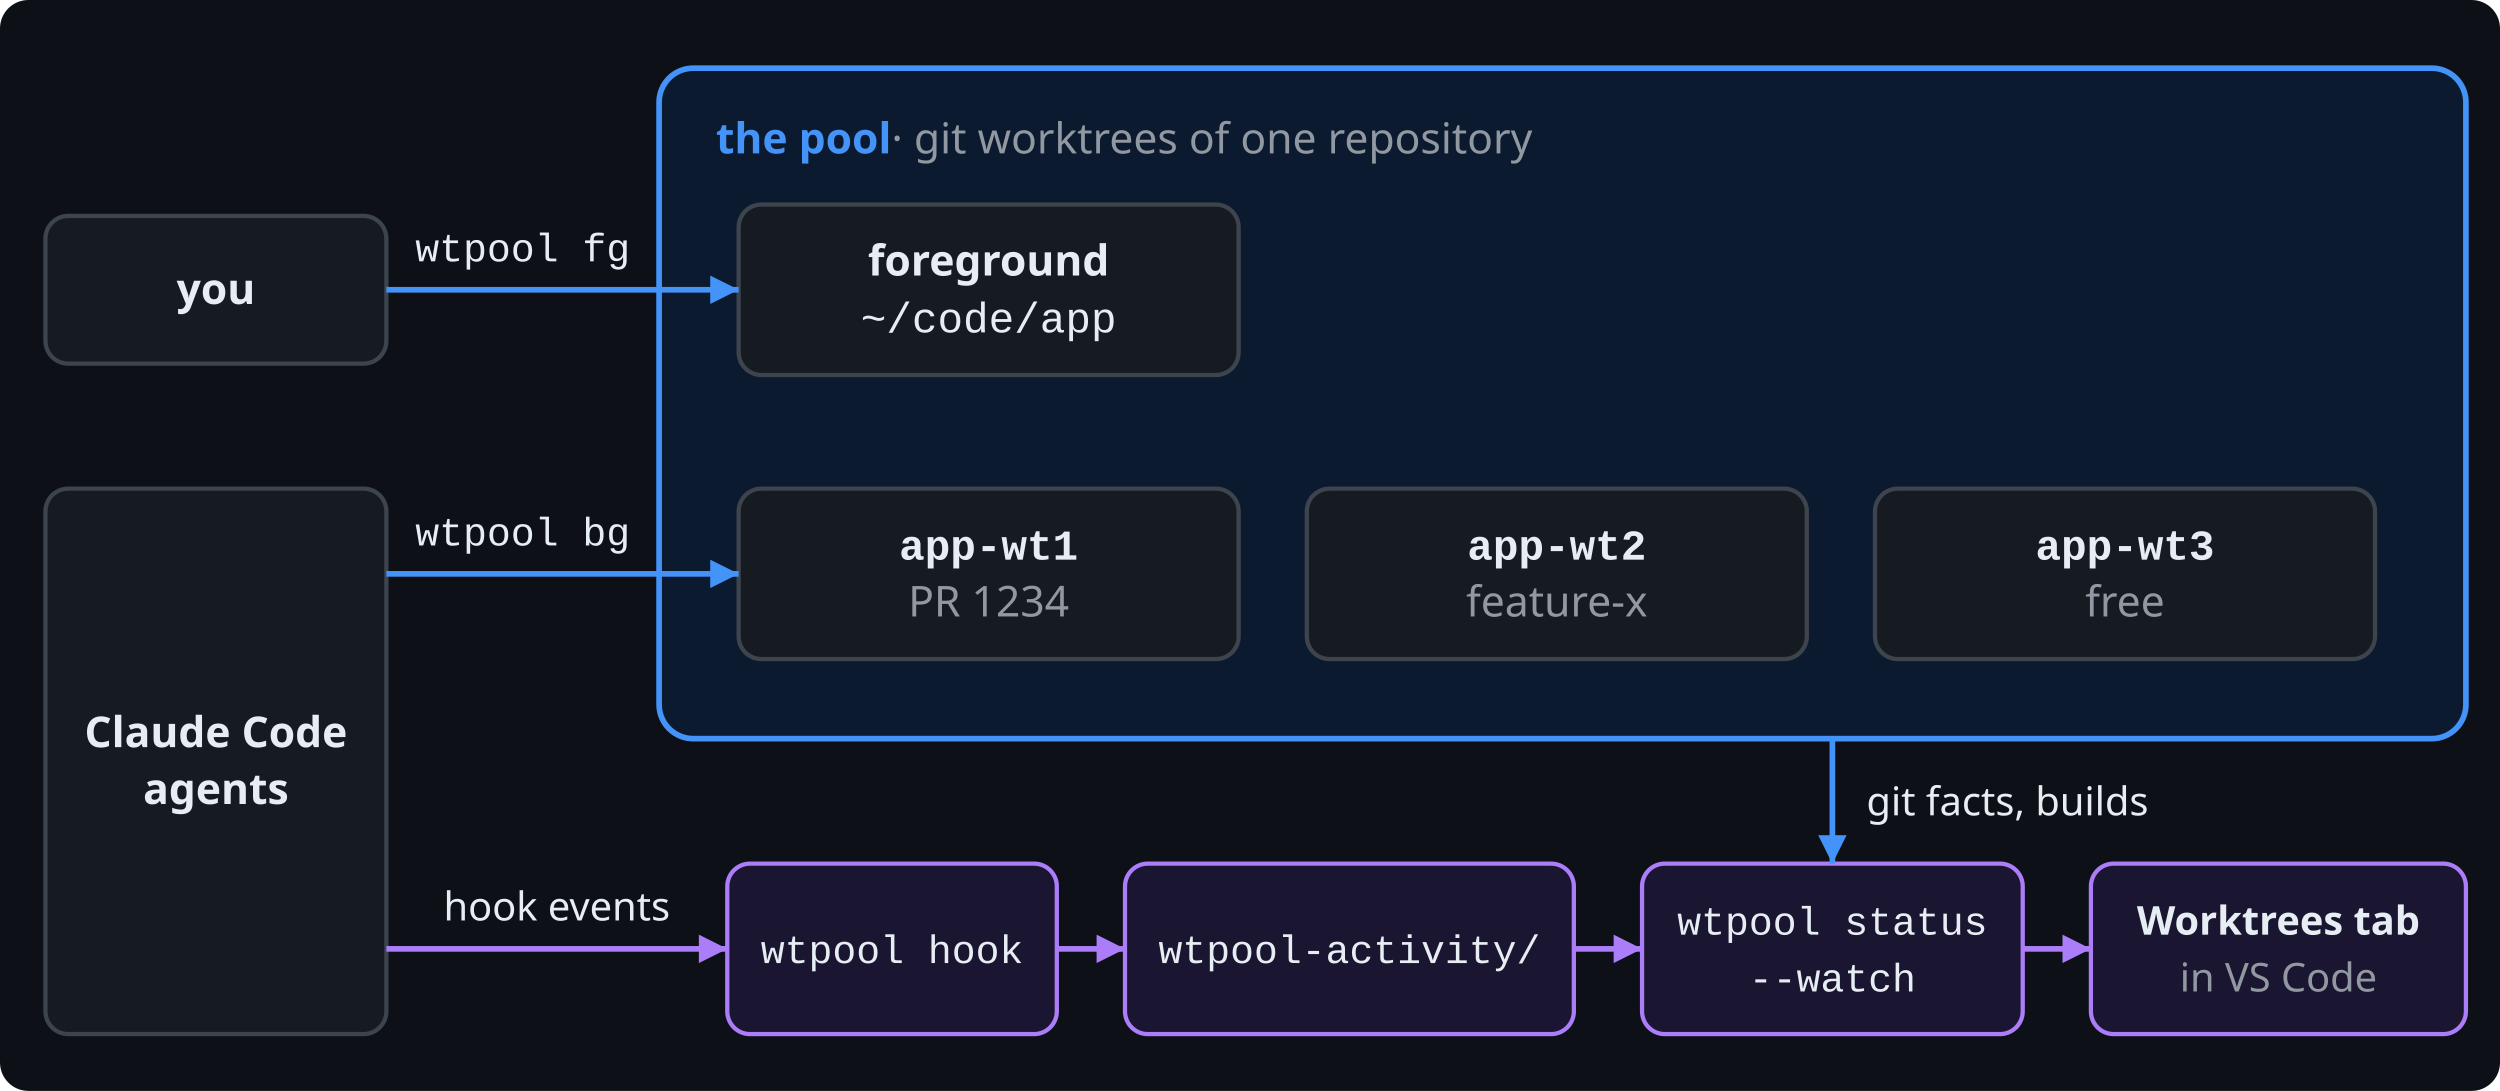
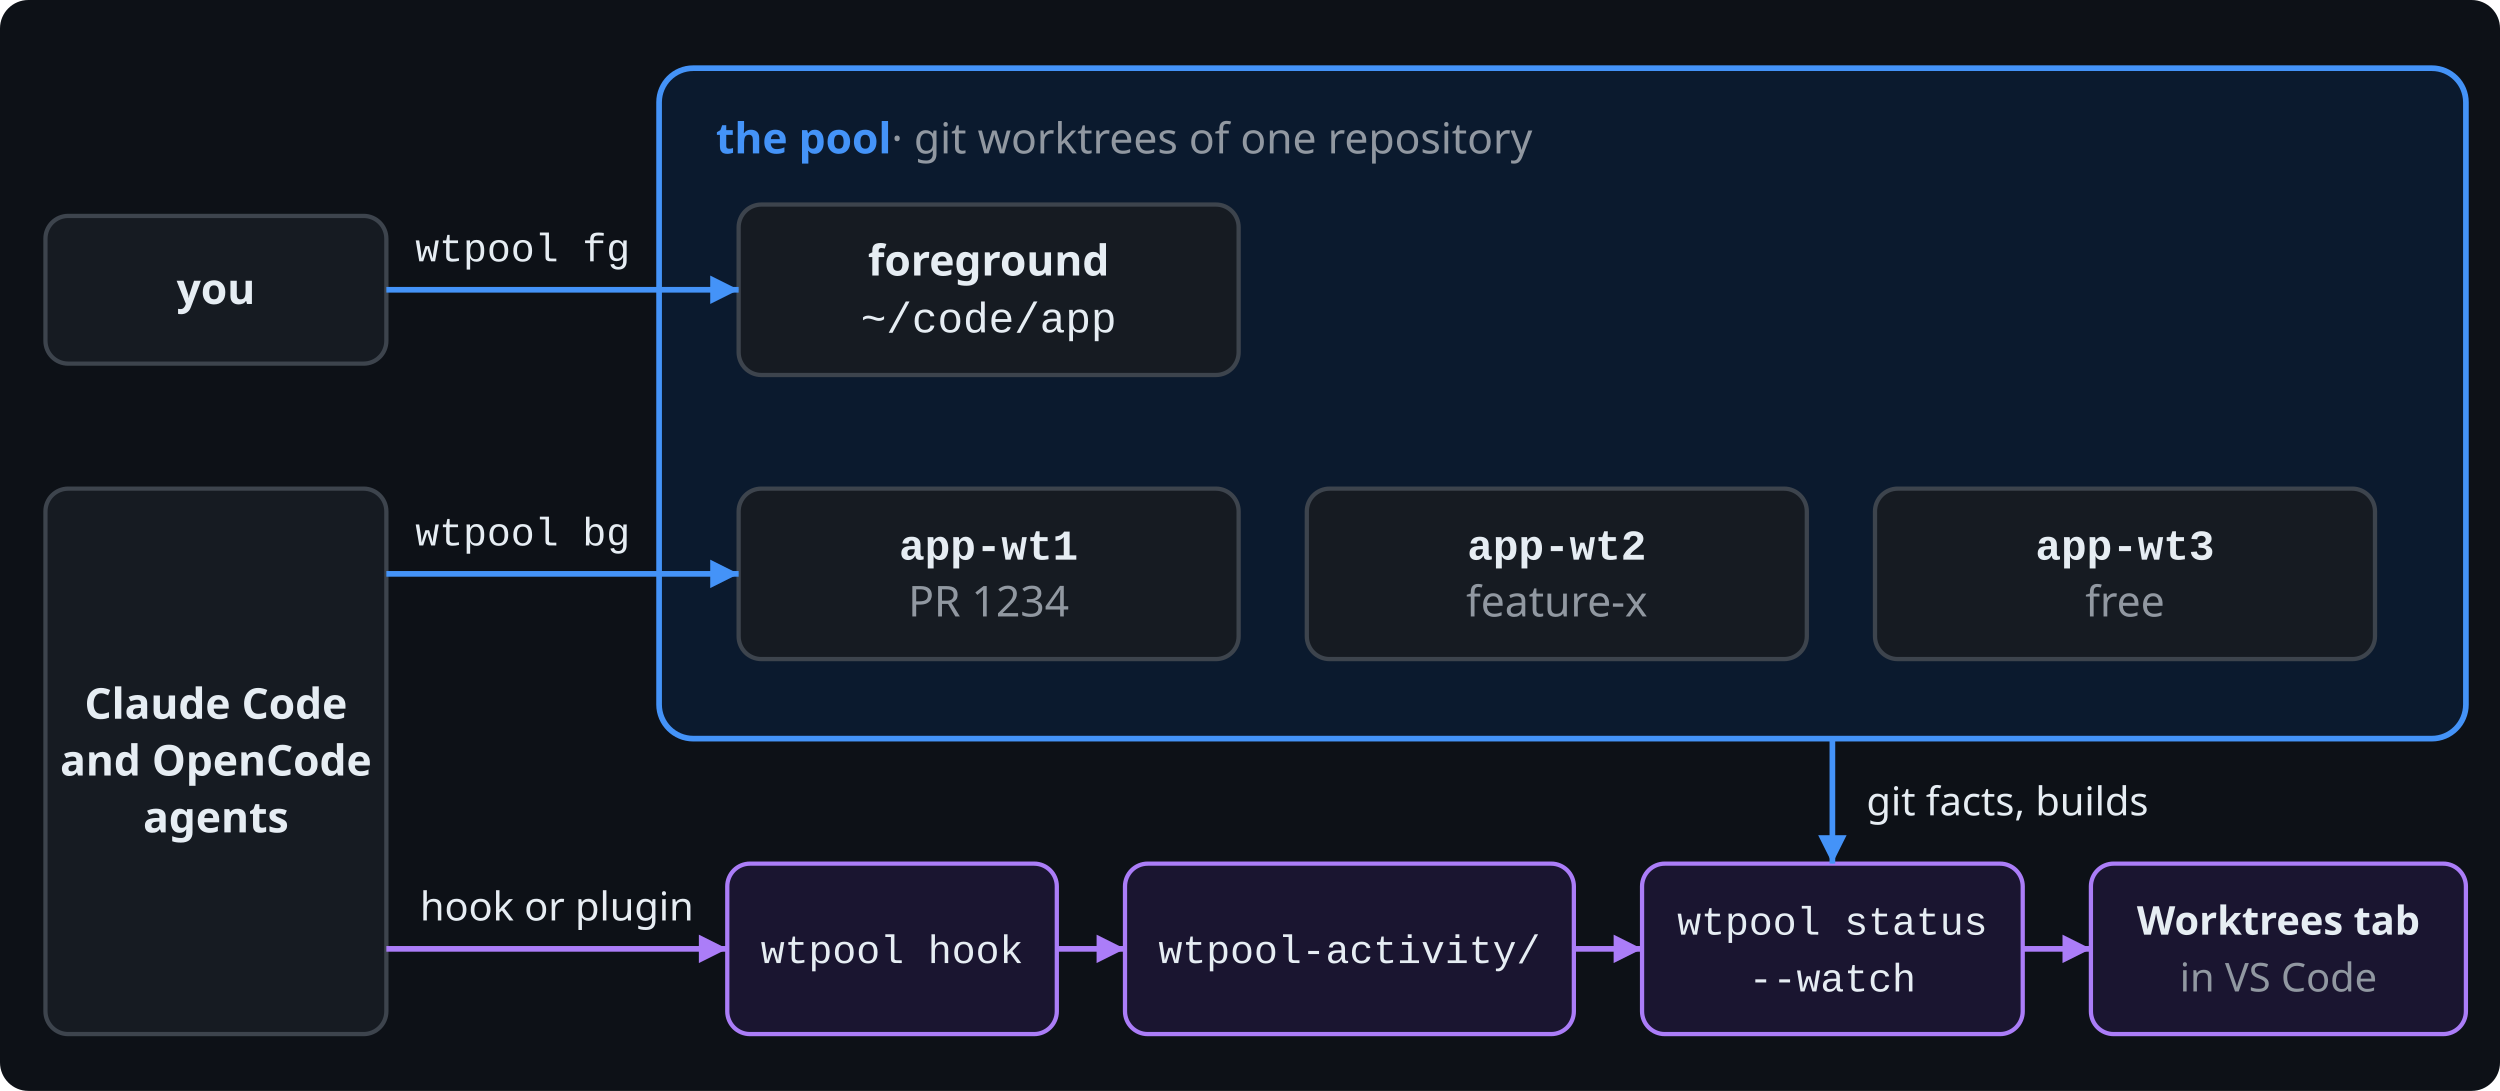
<svg xmlns="http://www.w3.org/2000/svg" width="880" height="384" viewBox="0 0 880 384" role="img" aria-labelledby="title">
  <defs>
    <marker id="pool" viewBox="0 0 10 10" refX="10" refY="5" markerWidth="10" markerHeight="10" markerUnits="userSpaceOnUse" orient="auto">
      <path d="M0,0 L10,5 L0,10 z" fill="#4493f8" />
    </marker>
    <marker id="act" viewBox="0 0 10 10" refX="10" refY="5" markerWidth="10" markerHeight="10" markerUnits="userSpaceOnUse" orient="auto">
      <path d="M0,0 L10,5 L0,10 z" fill="#ab7df8" />
    </marker>
  </defs>
  <rect width="880" height="384" rx="10" fill="#0d1117" />
  <rect x="232" y="24" width="636" height="236" rx="12" fill="#0b1a2e" stroke="#4493f8" stroke-width="2" />
  <text x="252" y="54" font-family="-apple-system, BlinkMacSystemFont, 'Segoe UI', 'Noto Sans', Helvetica, Arial, sans-serif" font-size="15" font-weight="600" fill="#4493f8">the pool<tspan font-weight="400" fill="#9198a1">  ·  git worktrees of one repository</tspan>
  </text>
  <rect x="16" y="76" width="120" height="52" rx="8" fill="#161b22" stroke="#3d444d" stroke-width="1.5" />
  <text x="76.0" y="107.0" text-anchor="middle" font-family="-apple-system, BlinkMacSystemFont, 'Segoe UI', 'Noto Sans', Helvetica, Arial, sans-serif" font-size="15" font-weight="600" fill="#e6edf3">you</text>
  <rect x="260" y="72" width="176" height="60" rx="8" fill="#161b22" stroke="#3d444d" stroke-width="1.5" />
  <text x="348.0" y="97.0" text-anchor="middle" font-family="-apple-system, BlinkMacSystemFont, 'Segoe UI', 'Noto Sans', Helvetica, Arial, sans-serif" font-size="15" font-weight="600" fill="#e6edf3">foreground</text>
  <text x="348.0" y="117.0" text-anchor="middle" font-family="ui-monospace, SFMono-Regular, 'SF Mono', Menlo, Consolas, 'Liberation Mono', monospace" font-size="15" font-weight="400" fill="#e6edf3">~/code/app</text>
  <rect x="260" y="172" width="176" height="60" rx="8" fill="#161b22" stroke="#3d444d" stroke-width="1.5" />
  <text x="348.0" y="197.0" text-anchor="middle" font-family="ui-monospace, SFMono-Regular, 'SF Mono', Menlo, Consolas, 'Liberation Mono', monospace" font-size="15" font-weight="600" fill="#e6edf3">app-wt1</text>
  <text x="348.0" y="217.0" text-anchor="middle" font-family="-apple-system, BlinkMacSystemFont, 'Segoe UI', 'Noto Sans', Helvetica, Arial, sans-serif" font-size="15" font-weight="400" fill="#9198a1">PR 1234</text>
  <rect x="460" y="172" width="176" height="60" rx="8" fill="#161b22" stroke="#3d444d" stroke-width="1.5" />
  <text x="548.0" y="197.0" text-anchor="middle" font-family="ui-monospace, SFMono-Regular, 'SF Mono', Menlo, Consolas, 'Liberation Mono', monospace" font-size="15" font-weight="600" fill="#e6edf3">app-wt2</text>
  <text x="548.0" y="217.0" text-anchor="middle" font-family="-apple-system, BlinkMacSystemFont, 'Segoe UI', 'Noto Sans', Helvetica, Arial, sans-serif" font-size="15" font-weight="400" fill="#9198a1">feature-x</text>
  <rect x="660" y="172" width="176" height="60" rx="8" fill="#161b22" stroke="#3d444d" stroke-width="1.5" />
  <text x="748.0" y="197.0" text-anchor="middle" font-family="ui-monospace, SFMono-Regular, 'SF Mono', Menlo, Consolas, 'Liberation Mono', monospace" font-size="15" font-weight="600" fill="#e6edf3">app-wt3</text>
  <text x="748.0" y="217.0" text-anchor="middle" font-family="-apple-system, BlinkMacSystemFont, 'Segoe UI', 'Noto Sans', Helvetica, Arial, sans-serif" font-size="15" font-weight="400" fill="#9198a1">free</text>
  <line x1="136" y1="102" x2="260" y2="102" stroke="#4493f8" stroke-width="2" marker-end="url(#pool)" />
  <text x="184" y="92" text-anchor="middle" font-family="ui-monospace, SFMono-Regular, 'SF Mono', Menlo, Consolas, 'Liberation Mono', monospace" font-size="14" fill="#e6edf3">wtpool fg</text>
  <rect x="16" y="172" width="120" height="192" rx="8" fill="#161b22" stroke="#3d444d" stroke-width="1.5" />
-   <text x="76.0" y="263.0" text-anchor="middle" font-family="-apple-system, BlinkMacSystemFont, 'Segoe UI', 'Noto Sans', Helvetica, Arial, sans-serif" font-size="15" font-weight="600" fill="#e6edf3">Claude Code</text>
-   <text x="76.0" y="283.0" text-anchor="middle" font-family="-apple-system, BlinkMacSystemFont, 'Segoe UI', 'Noto Sans', Helvetica, Arial, sans-serif" font-size="15" font-weight="600" fill="#e6edf3">agents</text>
+   <text x="76.0" y="253.0" text-anchor="middle" font-family="-apple-system, BlinkMacSystemFont, 'Segoe UI', 'Noto Sans', Helvetica, Arial, sans-serif" font-size="15" font-weight="600" fill="#e6edf3">Claude Code</text>
+   <text x="76.0" y="273.0" text-anchor="middle" font-family="-apple-system, BlinkMacSystemFont, 'Segoe UI', 'Noto Sans', Helvetica, Arial, sans-serif" font-size="15" font-weight="600" fill="#e6edf3">and OpenCode</text>
+   <text x="76.0" y="293.0" text-anchor="middle" font-family="-apple-system, BlinkMacSystemFont, 'Segoe UI', 'Noto Sans', Helvetica, Arial, sans-serif" font-size="15" font-weight="600" fill="#e6edf3">agents</text>
  <line x1="136" y1="202" x2="260" y2="202" stroke="#4493f8" stroke-width="2" marker-end="url(#pool)" />
  <text x="184" y="192" text-anchor="middle" font-family="ui-monospace, SFMono-Regular, 'SF Mono', Menlo, Consolas, 'Liberation Mono', monospace" font-size="14" fill="#e6edf3">wtpool bg</text>
  <rect x="256" y="304" width="116" height="60" rx="8" fill="#1a1530" stroke="#ab7df8" stroke-width="1.5" />
  <text x="314.0" y="339.0" text-anchor="middle" font-family="ui-monospace, SFMono-Regular, 'SF Mono', Menlo, Consolas, 'Liberation Mono', monospace" font-size="14" font-weight="400" fill="#e6edf3">wtpool hook</text>
  <rect x="396" y="304" width="158" height="60" rx="8" fill="#1a1530" stroke="#ab7df8" stroke-width="1.5" />
  <text x="475.0" y="339.0" text-anchor="middle" font-family="ui-monospace, SFMono-Regular, 'SF Mono', Menlo, Consolas, 'Liberation Mono', monospace" font-size="14" font-weight="400" fill="#e6edf3">wtpool-activity/</text>
  <rect x="578" y="304" width="134" height="60" rx="8" fill="#1a1530" stroke="#ab7df8" stroke-width="1.5" />
  <text x="645.0" y="329.0" text-anchor="middle" font-family="ui-monospace, SFMono-Regular, 'SF Mono', Menlo, Consolas, 'Liberation Mono', monospace" font-size="14" font-weight="400" fill="#e6edf3">wtpool status</text>
  <text x="645.0" y="349.0" text-anchor="middle" font-family="ui-monospace, SFMono-Regular, 'SF Mono', Menlo, Consolas, 'Liberation Mono', monospace" font-size="14" font-weight="400" fill="#e6edf3">--watch</text>
  <rect x="736" y="304" width="132" height="60" rx="8" fill="#1a1530" stroke="#ab7df8" stroke-width="1.5" />
  <text x="802.0" y="329.0" text-anchor="middle" font-family="-apple-system, BlinkMacSystemFont, 'Segoe UI', 'Noto Sans', Helvetica, Arial, sans-serif" font-size="14" font-weight="600" fill="#e6edf3">Worktrees tab</text>
  <text x="802.0" y="349.0" text-anchor="middle" font-family="-apple-system, BlinkMacSystemFont, 'Segoe UI', 'Noto Sans', Helvetica, Arial, sans-serif" font-size="14" font-weight="400" fill="#9198a1">in VS Code</text>
  <line x1="136" y1="334.0" x2="256" y2="334.0" stroke="#ab7df8" stroke-width="2" marker-end="url(#act)" />
-   <text x="196" y="324.0" text-anchor="middle" font-family="-apple-system, BlinkMacSystemFont, 'Segoe UI', 'Noto Sans', Helvetica, Arial, sans-serif" font-size="14" fill="#e6edf3">hook events</text>
+   <text x="196" y="324.0" text-anchor="middle" font-family="-apple-system, BlinkMacSystemFont, 'Segoe UI', 'Noto Sans', Helvetica, Arial, sans-serif" font-size="14" fill="#e6edf3">hook or plugin</text>
  <line x1="372" y1="334.0" x2="396" y2="334.0" stroke="#ab7df8" stroke-width="2" marker-end="url(#act)" />
  <line x1="554" y1="334.0" x2="578" y2="334.0" stroke="#ab7df8" stroke-width="2" marker-end="url(#act)" />
  <line x1="712" y1="334.0" x2="736" y2="334.0" stroke="#ab7df8" stroke-width="2" marker-end="url(#act)" />
  <line x1="645" y1="260" x2="645" y2="304" stroke="#4493f8" stroke-width="2" marker-end="url(#pool)" />
  <text x="657" y="287" text-anchor="start" font-family="-apple-system, BlinkMacSystemFont, 'Segoe UI', 'Noto Sans', Helvetica, Arial, sans-serif" font-size="14" fill="#e6edf3">git facts, builds</text>
</svg>
